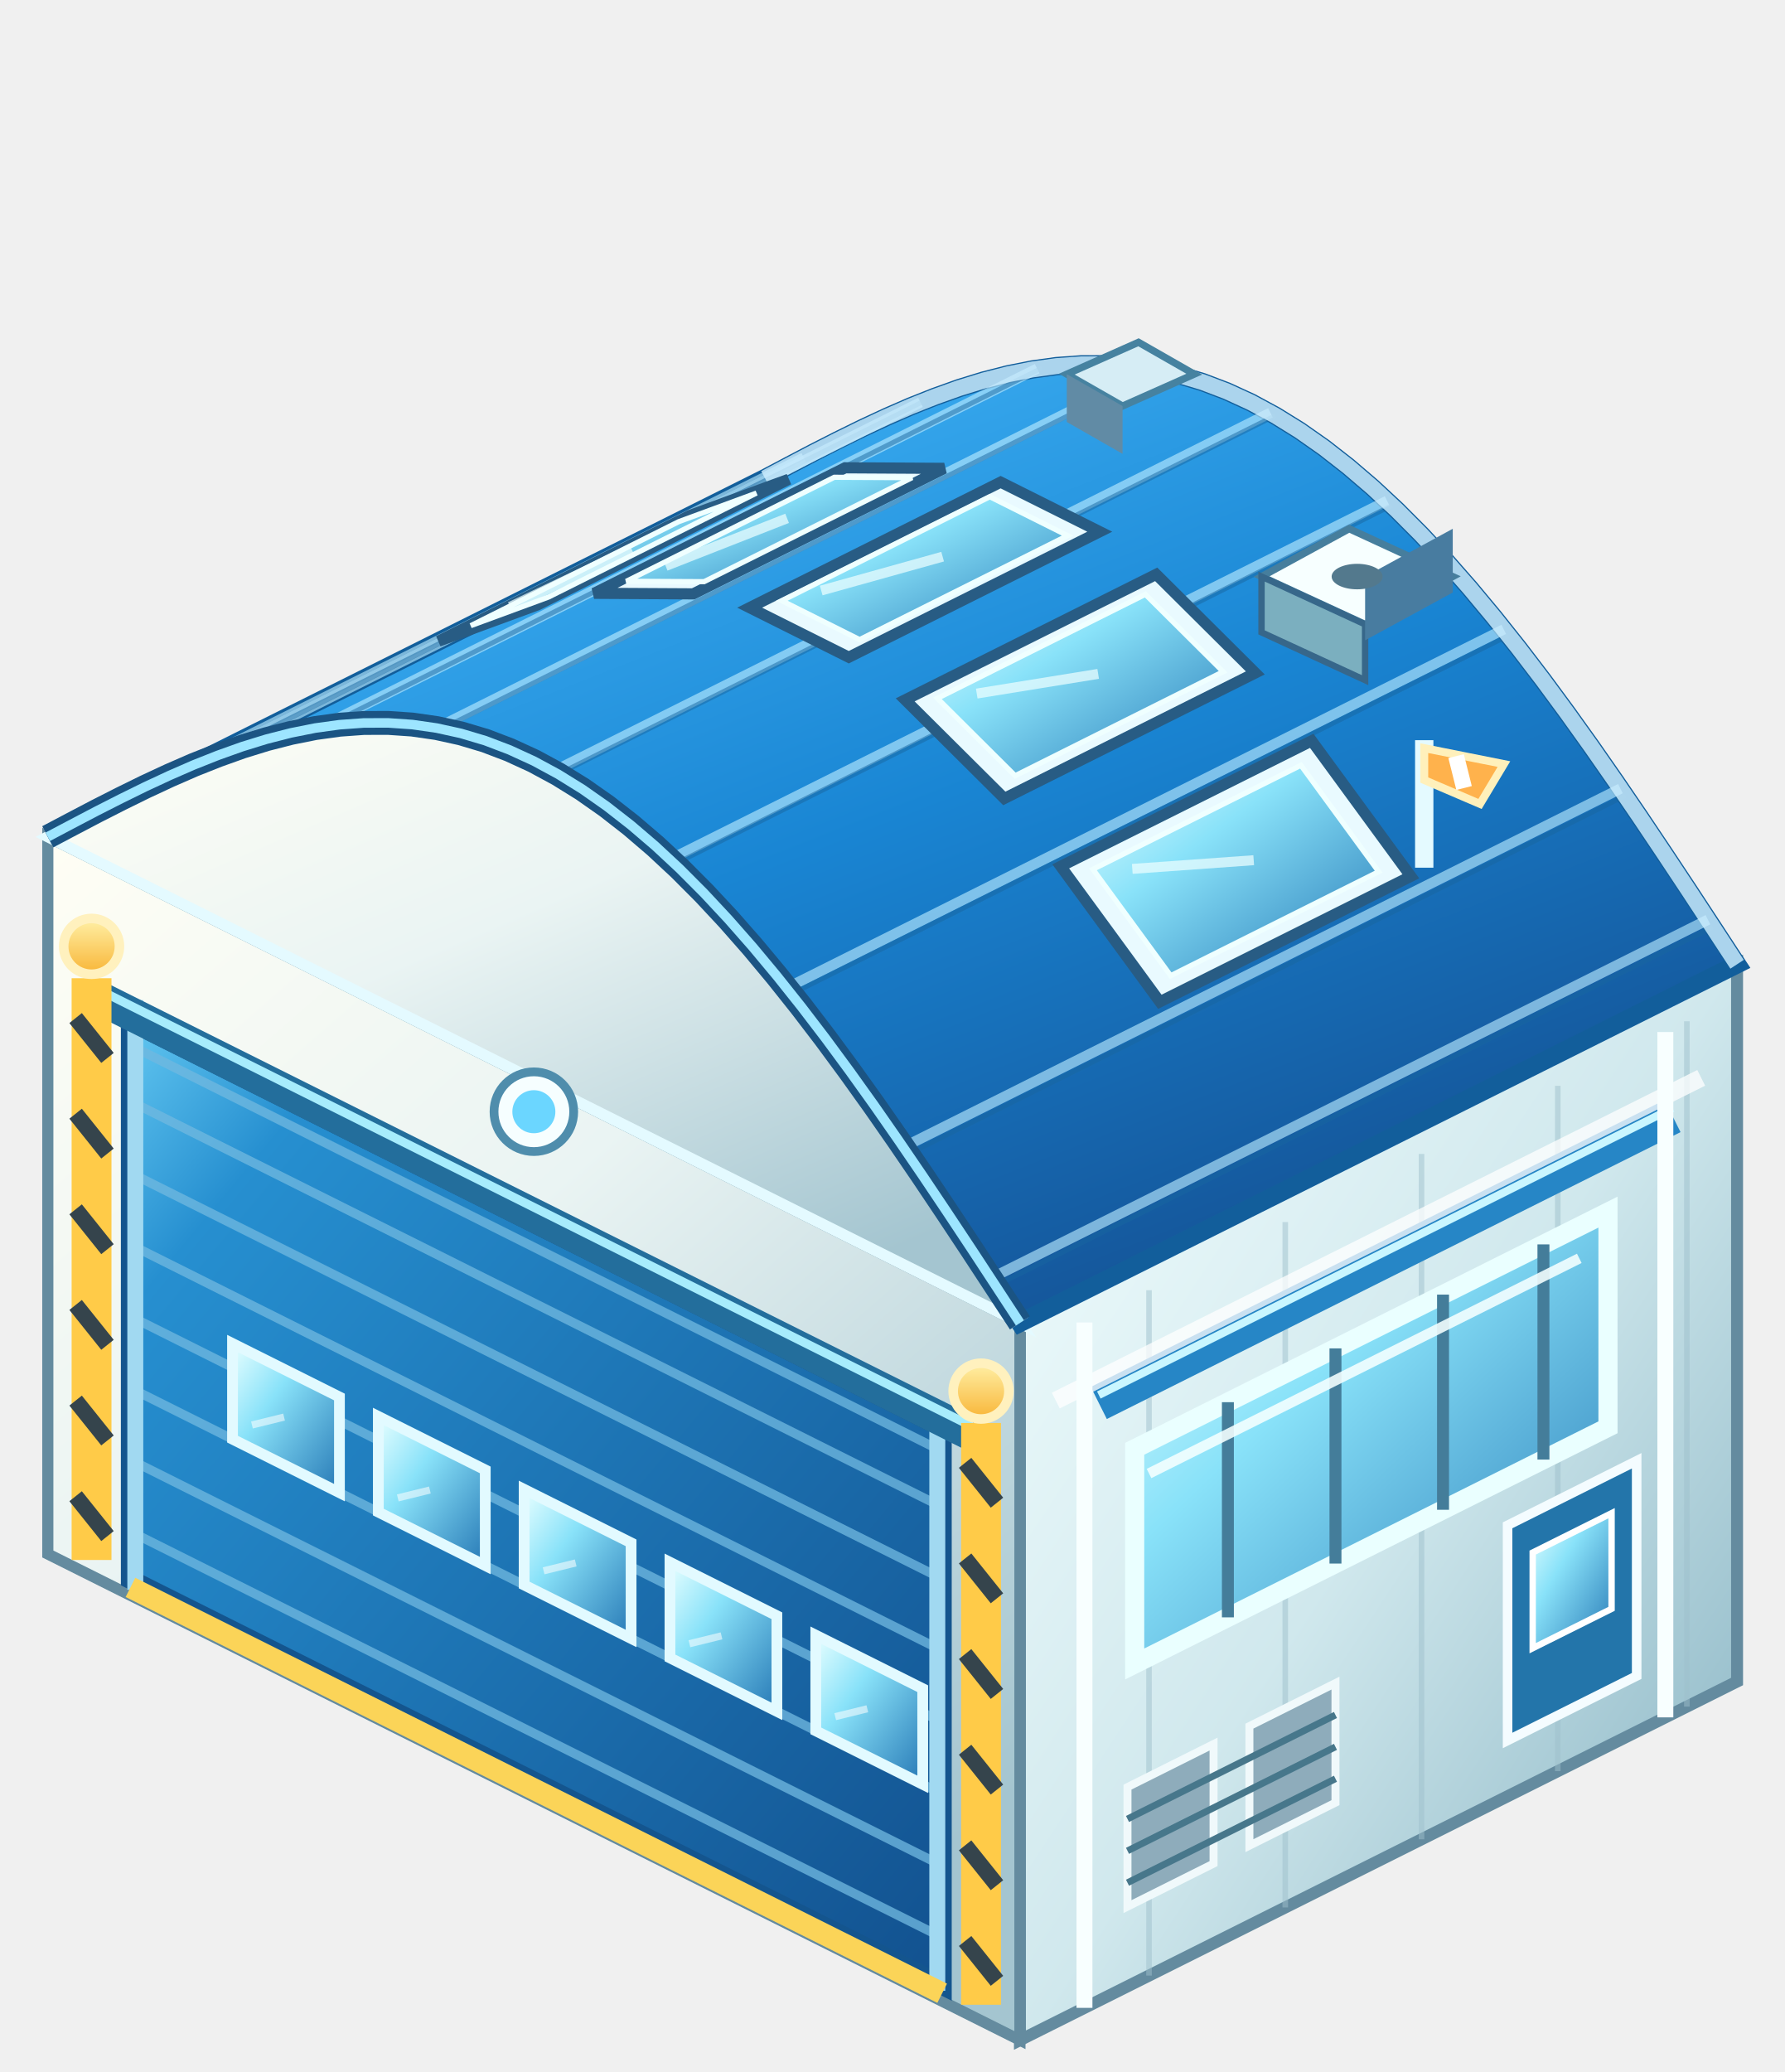
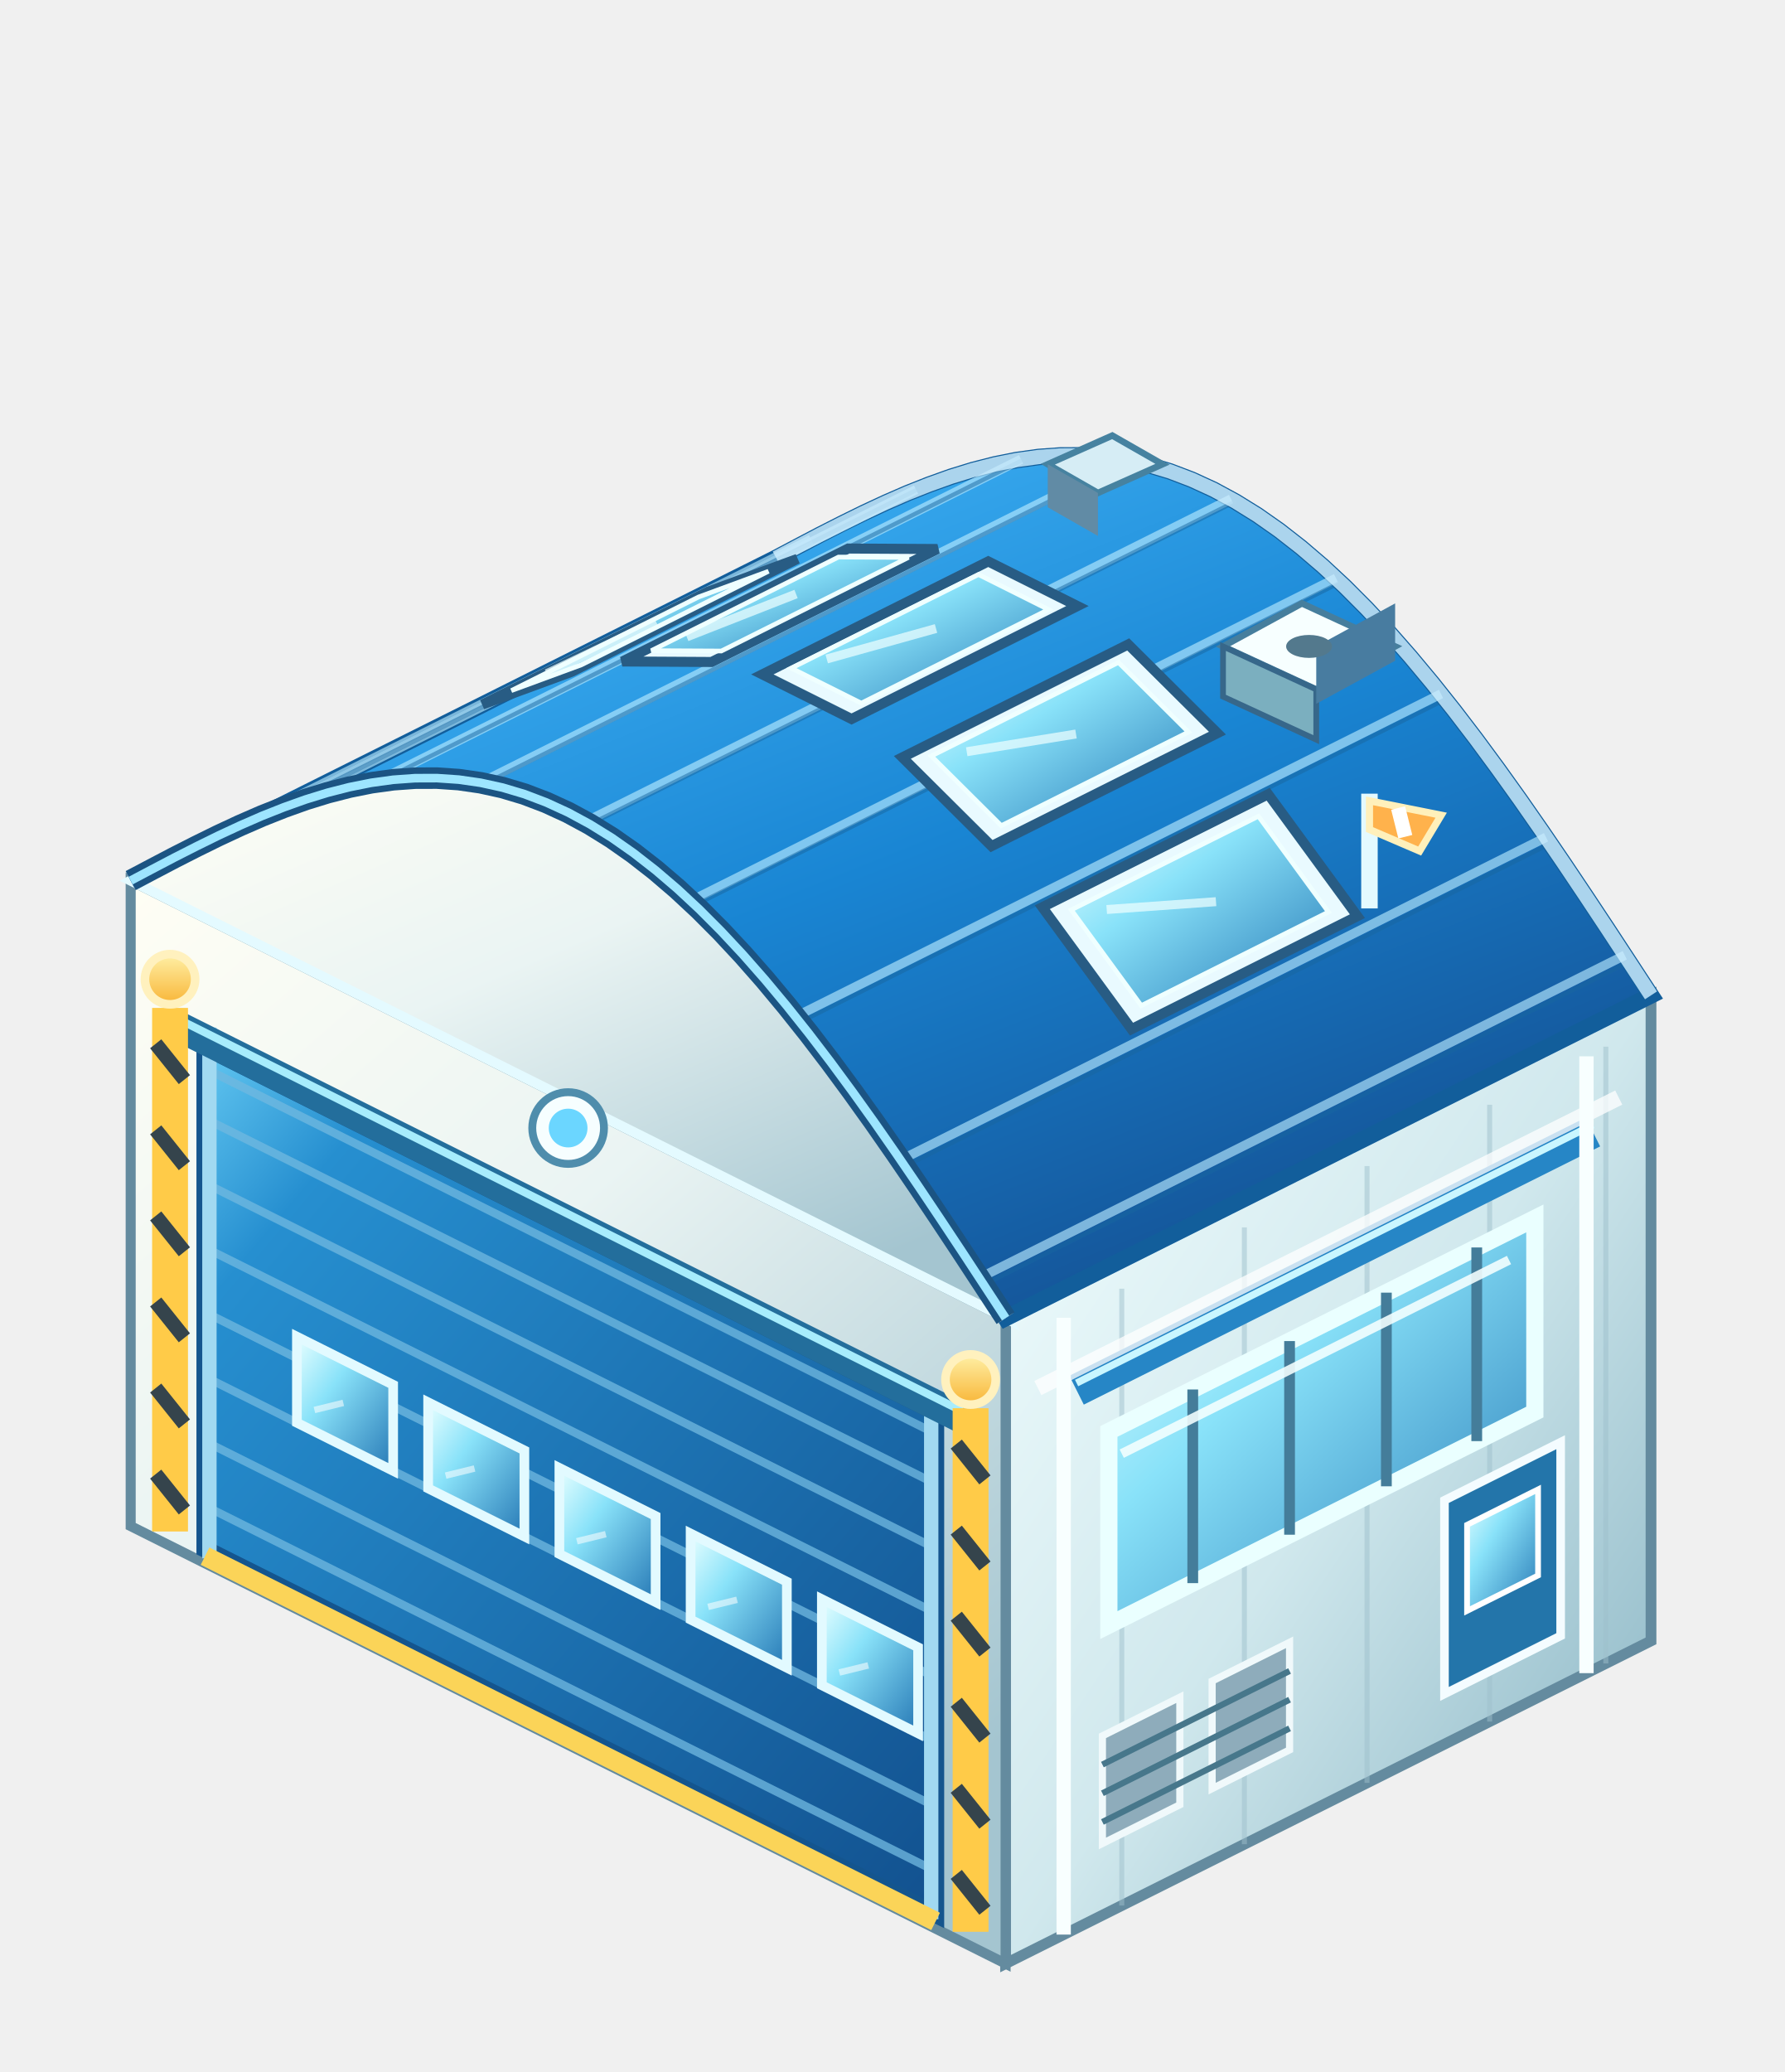
<svg xmlns="http://www.w3.org/2000/svg" width="224" height="260" viewBox="0 0 224 260">
-   <defs>
-     <linearGradient id="cream" x2=".7" y2="1">
-       <stop stop-color="#fffef4" />
-       <stop offset=".44" stop-color="#eaf4f3" />
-       <stop offset="1" stop-color="#a4c5d0" />
-     </linearGradient>
-     <linearGradient id="side" x2="1" y2="1">
-       <stop stop-color="#f4ffff" />
-       <stop offset=".50" stop-color="#d0e8ed" />
-       <stop offset="1" stop-color="#82afbf" />
-     </linearGradient>
-     <linearGradient id="roof" x1="0" y1="0" x2=".7" y2="1">
-       <stop stop-color="#94e5ff" />
-       <stop offset=".19" stop-color="#3caef2" />
-       <stop offset=".55" stop-color="#1985d3" />
-       <stop offset="1" stop-color="#145093" />
-     </linearGradient>
-     <linearGradient id="door" x2="1" y2="1">
-       <stop stop-color="#62c7f1" />
-       <stop offset=".15" stop-color="#268fd0" />
-       <stop offset="1" stop-color="#12518f" />
-     </linearGradient>
-     <linearGradient id="glass" x2="1" y2="1">
-       <stop stop-color="#e8ffff" />
-       <stop offset=".37" stop-color="#89e2f9" />
-       <stop offset="1" stop-color="#2678b5" />
-     </linearGradient>
-     <linearGradient id="gold" x2="0" y2="1">
-       <stop stop-color="#fff0a6" />
-       <stop offset="1" stop-color="#f8b537" />
-     </linearGradient>
-   </defs>
-   <path d="M10.88,197.44 L123.12,253.56 L211.90,207.95 L102.10,153.05 Z" fill="#153f4c" opacity=".11" />
-   <polygon points="128.00,256.00 218.00,211.00 218.00,121.00 128.00,166.00" fill="url(#side)" stroke="#648b9f" stroke-width="1.5" />
-   <polygon points="6.00,195.00 128.00,256.00 128.00,166.00 6.00,105.00" fill="url(#cream)" stroke="#648b9f" stroke-width="1.4" />
-   <path d="M144.20,247.90 L144.20,161.90" stroke="#9ebfcc" stroke-width=".7" opacity=".5" />
-   <path d="M161.30,239.35 L161.30,153.35" stroke="#9ebfcc" stroke-width=".7" opacity=".5" />
-   <path d="M178.40,230.80 L178.40,144.80" stroke="#9ebfcc" stroke-width=".7" opacity=".5" />
-   <path d="M195.50,222.25 L195.50,136.25" stroke="#9ebfcc" stroke-width=".7" opacity=".5" />
-   <path d="M211.70,214.15 L211.70,128.15" stroke="#9ebfcc" stroke-width=".7" opacity=".5" />
-   <polygon points="142.40,181.80 201.80,152.10 201.80,179.10 142.40,208.80" fill="url(#glass)" stroke="#eaffff" stroke-width="2.4" />
-   <path d="M154.10,175.95 L154.10,202.95" stroke="#447d9a" stroke-width="1.5" />
-   <path d="M167.60,169.20 L167.60,196.20" stroke="#447d9a" stroke-width="1.5" />
-   <path d="M181.10,162.45 L181.10,189.45" stroke="#447d9a" stroke-width="1.5" />
-   <path d="M193.70,156.15 L193.70,183.15" stroke="#447d9a" stroke-width="1.5" />
-   <path d="M144.20,184.90 L198.20,157.90" stroke="#f5ffff" stroke-width="1.3" opacity=".88" />
-   <path d="M137.90,176.05 L209.90,140.05" stroke="#2686c6" stroke-width="4.5" />
-   <path d="M137.90,175.05 L209.90,139.05" stroke="#c9f6ff" stroke-width="1" />
-   <polygon points="189.20,218.40 205.40,210.30 205.40,183.30 189.20,191.40" fill="#2375aa" stroke="#f4fcff" stroke-width="1.2" />
-   <polygon points="192.35,206.82 202.25,201.88 202.25,189.88 192.35,194.82" fill="url(#glass)" stroke="#fff" stroke-width=".8" />
-   <path d="M132.50,175.75 L213.50,135.25" stroke="#ffffff" opacity=".75" stroke-width="2.2" />
-   <path d="M136.10,251.95 L136.10,165.95" stroke="#f8ffff" stroke-width="2" />
-   <path d="M209.00,215.50 L209.00,129.50" stroke="#f8ffff" stroke-width="2" />
-   <polygon points="141.50,239.25 152.30,233.85 152.30,218.85 141.50,224.25" fill="#8eacbb" stroke="#f0f9fb" stroke-width="1" />
-   <polygon points="156.80,231.60 167.60,226.20 167.60,211.20 156.80,216.60" fill="#8eacbb" stroke="#f0f9fb" stroke-width="1" />
-   <path d="M141.50,236.25 L167.60,223.20" stroke="#47778b" stroke-width=".85" />
-   <path d="M141.50,232.25 L167.60,219.20" stroke="#47778b" stroke-width=".85" />
-   <path d="M141.50,228.25 L167.60,215.20" stroke="#47778b" stroke-width=".85" />
-   <path d="M16.37,198.19 L118.24,249.12 L118.24,179.12 L16.37,128.19 Z" fill="url(#door)" stroke="#14558e" stroke-width="2.4" />
-   <path d="M16.98,192.49 L117.63,242.81" stroke="#70b8df" stroke-width="1.15" opacity=".76" />
-   <path d="M16.98,183.49 L117.63,233.81" stroke="#70b8df" stroke-width="1.15" opacity=".76" />
-   <path d="M16.98,174.49 L117.63,224.81" stroke="#70b8df" stroke-width="1.15" opacity=".76" />
-   <path d="M16.98,165.49 L117.63,215.81" stroke="#70b8df" stroke-width="1.15" opacity=".76" />
-   <path d="M16.98,156.49 L117.63,206.81" stroke="#70b8df" stroke-width="1.15" opacity=".76" />
-   <path d="M16.98,147.49 L117.63,197.81" stroke="#70b8df" stroke-width="1.15" opacity=".76" />
-   <path d="M16.98,138.49 L117.63,188.81" stroke="#70b8df" stroke-width="1.15" opacity=".76" />
-   <path d="M16.98,131.49 L117.63,181.81" stroke="#70b8df" stroke-width="1.15" opacity=".76" />
-   <polygon points="29.18,180.59 42.60,187.30 42.60,175.30 29.18,168.59" fill="url(#glass)" stroke="#e2faff" stroke-width="1.35" />
-   <path d="M31.62,178.81 L35.65,177.82" stroke="#ffffff" stroke-width=".9" opacity=".55" />
-   <polygon points="47.48,189.74 60.90,196.45 60.90,184.45 47.48,177.74" fill="url(#glass)" stroke="#e2faff" stroke-width="1.35" />
-   <path d="M49.92,187.96 L53.95,186.97" stroke="#ffffff" stroke-width=".9" opacity=".55" />
-   <polygon points="65.78,198.89 79.20,205.60 79.20,193.60 65.78,186.89" fill="url(#glass)" stroke="#e2faff" stroke-width="1.35" />
-   <path d="M68.22,197.11 L72.25,196.12" stroke="#ffffff" stroke-width=".9" opacity=".55" />
-   <polygon points="84.08,208.04 97.50,214.75 97.50,202.75 84.08,196.04" fill="url(#glass)" stroke="#e2faff" stroke-width="1.35" />
-   <path d="M86.52,206.26 L90.55,205.27" stroke="#ffffff" stroke-width=".9" opacity=".55" />
-   <polygon points="102.38,217.19 115.80,223.90 115.80,211.90 102.38,205.19" fill="url(#glass)" stroke="#e2faff" stroke-width="1.35" />
-   <path d="M104.82,215.41 L108.85,214.42" stroke="#ffffff" stroke-width=".9" opacity=".55" />
-   <path d="M16.98,199.49 L16.98,125.49" stroke="#a1d9f1" stroke-width="2" />
-   <path d="M117.63,249.81 L117.63,175.81" stroke="#a1d9f1" stroke-width="2" />
-   <path d="M16.37,199.19 L118.24,250.12" stroke="#fbd458" stroke-width="2.7" />
-   <path d="M12.10,125.05 L121.90,179.95" stroke="#236e9c" stroke-width="4.2" />
-   <path d="M12.10,124.05 L121.90,178.95" stroke="#a7ecfc" stroke-width="1.1" />
-   <path d="M6.00,105.00 L9.05,103.39 L12.10,101.79 L15.15,100.24 L18.20,98.74 L21.25,97.32 L24.30,95.99 L27.35,94.78 L30.40,93.69 L33.45,92.75 L36.50,91.97 L39.55,91.36 L42.60,90.94 L45.65,90.72 L48.70,90.71 L51.75,90.92 L54.80,91.36 L57.85,92.03 L60.90,92.94 L63.95,94.10 L67.00,95.50 L70.05,97.15 L73.10,99.04 L76.15,101.18 L79.20,103.56 L82.25,106.17 L85.30,109.01 L88.35,112.07 L91.40,115.34 L94.45,118.81 L97.50,122.47 L100.55,126.30 L103.60,130.29 L106.65,134.43 L109.70,138.69 L112.75,143.07 L115.80,147.54 L118.85,152.09 L121.90,156.69 L124.95,161.34 L128.00,166.00 Z" fill="url(#cream)" stroke="#e4faff" stroke-width="1.4" />
-   <path d="M6.00,105.00 L9.05,103.39 L12.10,101.79 L15.15,100.24 L18.20,98.74 L21.25,97.32 L24.30,95.99 L27.35,94.78 L30.40,93.69 L33.45,92.75 L36.50,91.97 L39.55,91.36 L42.60,90.94 L45.65,90.72 L48.70,90.71 L51.75,90.92 L54.80,91.36 L57.85,92.03 L60.90,92.94 L63.95,94.10 L67.00,95.50 L70.05,97.15 L73.10,99.04 L76.15,101.18 L79.20,103.56 L82.25,106.17 L85.30,109.01 L88.35,112.07 L91.40,115.34 L94.45,118.81 L97.50,122.47 L100.55,126.30 L103.60,130.29 L106.65,134.43 L109.70,138.69 L112.75,143.07 L115.80,147.54 L118.85,152.09 L121.90,156.69 L124.95,161.34 L128.00,166.00" fill="none" stroke="#ffffff" stroke-width="1.7" />
-   <path d="M6.00,105.00 L9.05,103.39 L12.10,101.79 L15.15,100.24 L18.20,98.74 L21.25,97.32 L24.30,95.99 L27.35,94.78 L30.40,93.69 L33.45,92.75 L36.50,91.97 L39.55,91.36 L42.60,90.94 L45.65,90.72 L48.70,90.71 L51.75,90.92 L54.80,91.36 L57.85,92.03 L60.90,92.94 L63.95,94.10 L67.00,95.50 L70.05,97.15 L73.10,99.04 L76.15,101.18 L79.20,103.56 L82.25,106.17 L85.30,109.01 L88.35,112.07 L91.40,115.34 L94.45,118.81 L97.50,122.47 L100.55,126.30 L103.60,130.29 L106.65,134.43 L109.70,138.69 L112.75,143.07 L115.80,147.54 L118.85,152.09 L121.90,156.69 L124.95,161.34 L128.00,166.00 L218.00,121.00 L214.95,116.34 L211.90,111.69 L208.85,107.09 L205.80,102.54 L202.75,98.07 L199.70,93.69 L196.65,89.43 L193.60,85.29 L190.55,81.30 L187.50,77.47 L184.45,73.81 L181.40,70.34 L178.35,67.07 L175.30,64.01 L172.25,61.17 L169.20,58.56 L166.15,56.18 L163.10,54.04 L160.05,52.15 L157.00,50.50 L153.95,49.10 L150.90,47.94 L147.85,47.03 L144.80,46.36 L141.75,45.92 L138.70,45.71 L135.65,45.72 L132.60,45.94 L129.55,46.36 L126.50,46.97 L123.45,47.75 L120.40,48.69 L117.35,49.78 L114.30,50.99 L111.25,52.32 L108.20,53.74 L105.15,55.24 L102.10,56.79 L99.05,58.39 L96.00,60.00 Z" fill="url(#roof)" stroke="#125e9b" stroke-width="2.3" />
-   <path d="M10.88,102.43 L100.88,57.43" stroke="#b9ebff" stroke-width="1.3" opacity=".63" />
-   <path d="M11.49,102.11 L101.49,57.11" stroke="#1766a0" stroke-width=".6" opacity=".5" />
-   <path d="M25.52,95.49 L115.52,50.49" stroke="#b9ebff" stroke-width="1.3" opacity=".63" />
-   <path d="M26.13,95.25 L116.13,50.25" stroke="#1766a0" stroke-width=".6" opacity=".5" />
-   <path d="M40.16,91.26 L130.16,46.26" stroke="#b9ebff" stroke-width="1.3" opacity=".63" />
-   <path d="M40.77,91.17 L130.77,46.17" stroke="#1766a0" stroke-width=".6" opacity=".5" />
-   <path d="M54.80,91.36 L144.80,46.36" stroke="#b9ebff" stroke-width="1.3" opacity=".63" />
-   <path d="M55.41,91.47 L145.41,46.47" stroke="#1766a0" stroke-width=".6" opacity=".5" />
-   <path d="M69.44,96.80 L159.44,51.80" stroke="#b9ebff" stroke-width="1.3" opacity=".63" />
-   <path d="M70.05,97.15 L160.05,52.15" stroke="#1766a0" stroke-width=".6" opacity=".5" />
-   <path d="M84.08,107.85 L174.08,62.85" stroke="#b9ebff" stroke-width="1.3" opacity=".63" />
-   <path d="M84.69,108.42 L174.69,63.42" stroke="#1766a0" stroke-width=".6" opacity=".5" />
-   <path d="M98.72,123.98 L188.72,78.98" stroke="#b9ebff" stroke-width="1.3" opacity=".63" />
-   <path d="M99.33,124.74 L189.33,79.74" stroke="#1766a0" stroke-width=".6" opacity=".5" />
-   <path d="M113.36,143.96 L203.36,98.96" stroke="#b9ebff" stroke-width="1.3" opacity=".63" />
-   <path d="M113.97,144.85 L203.97,99.85" stroke="#1766a0" stroke-width=".6" opacity=".5" />
-   <path d="M124.34,160.41 L214.34,115.41" stroke="#b9ebff" stroke-width="1.3" opacity=".63" />
-   <path d="M124.95,161.34 L214.95,116.34" stroke="#1766a0" stroke-width=".6" opacity=".5" />
-   <path d="M6.00,105.00 L9.05,103.39 L12.10,101.79 L15.15,100.24 L18.20,98.74 L21.25,97.32 L24.30,95.99 L27.35,94.78 L30.40,93.69 L33.45,92.75 L36.50,91.97 L39.55,91.36 L42.60,90.94 L45.65,90.72 L48.70,90.71 L51.75,90.92 L54.80,91.36 L57.85,92.03 L60.90,92.94 L63.95,94.10 L67.00,95.50 L70.05,97.15 L73.10,99.04 L76.15,101.18 L79.20,103.56 L82.25,106.17 L85.30,109.01 L88.35,112.07 L91.40,115.34 L94.45,118.81 L97.50,122.47 L100.55,126.30 L103.60,130.29 L106.65,134.43 L109.70,138.69 L112.75,143.07 L115.80,147.54 L118.85,152.09 L121.90,156.69 L124.95,161.34 L128.00,166.00" fill="none" stroke="#f5ffff" stroke-width="2.5" opacity=".8" />
-   <path d="M96.00,60.00 L99.05,58.39 L102.10,56.79 L105.15,55.24 L108.20,53.74 L111.25,52.32 L114.30,50.99 L117.35,49.78 L120.40,48.69 L123.45,47.75 L126.50,46.97 L129.55,46.36 L132.60,45.94 L135.65,45.72 L138.70,45.71 L141.75,45.92 L144.80,46.36 L147.85,47.03 L150.90,47.94 L153.95,49.10 L157.00,50.50 L160.05,52.15 L163.10,54.04 L166.15,56.18 L169.20,58.56 L172.25,61.17 L175.30,64.01 L178.35,67.07 L181.40,70.34 L184.45,73.81 L187.50,77.47 L190.55,81.30 L193.60,85.29 L196.65,89.43 L199.70,93.69 L202.75,98.07 L205.80,102.54 L208.85,107.09 L211.90,111.69 L214.95,116.34 L218.00,121.00" fill="none" stroke="#cdeeff" stroke-width="2" opacity=".82" />
-   <polygon points="55.04,80.45 67.48,75.89 98.98,60.14 86.54,64.70" fill="#e9faff" stroke="#285c84" stroke-width="1.4" />
-   <polygon points="59.08,78.51 68.84,74.92 94.94,61.87 85.18,65.46" fill="url(#glass)" stroke="#efffff" stroke-width=".65" />
-   <path d="M64.02,76.14 L79.26,68.90" stroke="#f0ffff" stroke-width="1.25" opacity=".7" />
-   <polygon points="74.56,74.45 87.00,74.52 118.50,58.77 106.06,58.70" fill="#e9faff" stroke="#285c84" stroke-width="1.4" />
-   <polygon points="78.60,72.94 88.36,72.99 114.46,59.94 104.70,59.89" fill="url(#glass)" stroke="#efffff" stroke-width=".65" />
-   <path d="M83.54,71.02 L98.78,65.04" stroke="#f0ffff" stroke-width="1.25" opacity=".7" />
-   <polygon points="94.08,76.25 106.52,82.47 138.02,66.72 125.58,60.50" fill="#e9faff" stroke="#285c84" stroke-width="1.4" />
-   <polygon points="98.12,75.38 107.88,80.26 133.98,67.21 124.22,62.33" fill="url(#glass)" stroke="#efffff" stroke-width=".65" />
-   <path d="M103.06,74.10 L118.30,69.85" stroke="#f0ffff" stroke-width="1.25" opacity=".7" />
-   <polygon points="113.60,87.82 126.04,100.19 157.54,84.44 145.10,72.07" fill="#e9faff" stroke="#285c84" stroke-width="1.4" />
-   <polygon points="117.64,87.63 127.40,97.34 153.50,84.29 143.74,74.58" fill="url(#glass)" stroke="#efffff" stroke-width=".65" />
-   <path d="M122.58,87.03 L137.82,84.56" stroke="#f0ffff" stroke-width="1.25" opacity=".7" />
-   <polygon points="133.12,108.71 145.56,125.71 177.06,109.96 164.62,92.96" fill="#e9faff" stroke="#285c84" stroke-width="1.4" />
-   <polygon points="137.16,109.08 146.92,122.43 173.02,109.38 163.26,96.03" fill="url(#glass)" stroke="#efffff" stroke-width=".65" />
-   <path d="M142.10,109.03 L157.34,107.94" stroke="#f0ffff" stroke-width="1.25" opacity=".7" />
-   <g>
-     <path d="M158.32,72.35 l11,-6 13,6 -11,6z" fill="#f7ffff" stroke="#467e9d" stroke-width=".9" />
-     <path d="M158.32,72.35 v7 l13,6 v-7z" fill="#7bafbf" stroke="#37678a" stroke-width=".8" />
-     <path d="M171.32,72.35 l11,-6 v8 l-11,6z" fill="#487ca0" />
-     <ellipse cx="170.32" cy="72.35" rx="3.2" ry="1.6" fill="#53798d" />
+   <g transform="translate(11 16) scale(0.90)">
+     <defs>
+       <linearGradient id="cream" x2=".7" y2="1">
+         <stop stop-color="#fffef4" />
+         <stop offset=".44" stop-color="#eaf4f3" />
+         <stop offset="1" stop-color="#a4c5d0" />
+       </linearGradient>
+       <linearGradient id="side" x2="1" y2="1">
+         <stop stop-color="#f4ffff" />
+         <stop offset=".50" stop-color="#d0e8ed" />
+         <stop offset="1" stop-color="#82afbf" />
+       </linearGradient>
+       <linearGradient id="roof" x1="0" y1="0" x2=".7" y2="1">
+         <stop stop-color="#94e5ff" />
+         <stop offset=".19" stop-color="#3caef2" />
+         <stop offset=".55" stop-color="#1985d3" />
+         <stop offset="1" stop-color="#145093" />
+       </linearGradient>
+       <linearGradient id="door" x2="1" y2="1">
+         <stop stop-color="#62c7f1" />
+         <stop offset=".15" stop-color="#268fd0" />
+         <stop offset="1" stop-color="#12518f" />
+       </linearGradient>
+       <linearGradient id="glass" x2="1" y2="1">
+         <stop stop-color="#e8ffff" />
+         <stop offset=".37" stop-color="#89e2f9" />
+         <stop offset="1" stop-color="#2678b5" />
+       </linearGradient>
+       <linearGradient id="gold" x2="0" y2="1">
+         <stop stop-color="#fff0a6" />
+         <stop offset="1" stop-color="#f8b537" />
+       </linearGradient>
+     </defs>
+     <path d="M10.88,197.44 L123.12,253.56 L211.90,207.95 L102.10,153.05 Z" fill="#153f4c" opacity=".11" />
+     <polygon points="128.00,256.00 218.00,211.00 218.00,121.00 128.00,166.00" fill="url(#side)" stroke="#648b9f" stroke-width="1.5" />
+     <polygon points="6.00,195.00 128.00,256.00 128.00,166.00 6.00,105.00" fill="url(#cream)" stroke="#648b9f" stroke-width="1.4" />
+     <path d="M144.20,247.90 L144.20,161.90" stroke="#9ebfcc" stroke-width=".7" opacity=".5" />
+     <path d="M161.30,239.35 L161.30,153.35" stroke="#9ebfcc" stroke-width=".7" opacity=".5" />
+     <path d="M178.40,230.80 L178.40,144.80" stroke="#9ebfcc" stroke-width=".7" opacity=".5" />
+     <path d="M195.50,222.25 L195.50,136.25" stroke="#9ebfcc" stroke-width=".7" opacity=".5" />
+     <path d="M211.70,214.15 L211.70,128.15" stroke="#9ebfcc" stroke-width=".7" opacity=".5" />
+     <polygon points="142.40,181.80 201.80,152.10 201.80,179.10 142.40,208.80" fill="url(#glass)" stroke="#eaffff" stroke-width="2.4" />
+     <path d="M154.10,175.95 L154.10,202.95" stroke="#447d9a" stroke-width="1.5" />
+     <path d="M167.60,169.20 L167.60,196.20" stroke="#447d9a" stroke-width="1.5" />
+     <path d="M181.10,162.45 L181.10,189.45" stroke="#447d9a" stroke-width="1.5" />
+     <path d="M193.70,156.15 L193.70,183.15" stroke="#447d9a" stroke-width="1.5" />
+     <path d="M144.20,184.90 L198.20,157.90" stroke="#f5ffff" stroke-width="1.3" opacity=".88" />
+     <path d="M137.90,176.05 L209.90,140.05" stroke="#2686c6" stroke-width="4.5" />
+     <path d="M137.90,175.05 L209.90,139.05" stroke="#c9f6ff" stroke-width="1" />
+     <polygon points="189.20,218.40 205.40,210.30 205.40,183.30 189.20,191.40" fill="#2375aa" stroke="#f4fcff" stroke-width="1.2" />
+     <polygon points="192.35,206.82 202.25,201.88 202.25,189.88 192.35,194.82" fill="url(#glass)" stroke="#fff" stroke-width=".8" />
+     <path d="M132.50,175.75 L213.50,135.25" stroke="#ffffff" opacity=".75" stroke-width="2.2" />
+     <path d="M136.10,251.95 L136.10,165.95" stroke="#f8ffff" stroke-width="2" />
+     <path d="M209.00,215.50 L209.00,129.50" stroke="#f8ffff" stroke-width="2" />
+     <polygon points="141.50,239.25 152.30,233.85 152.30,218.85 141.50,224.25" fill="#8eacbb" stroke="#f0f9fb" stroke-width="1" />
+     <polygon points="156.80,231.60 167.60,226.20 167.60,211.20 156.80,216.60" fill="#8eacbb" stroke="#f0f9fb" stroke-width="1" />
+     <path d="M141.50,236.25 L167.60,223.20" stroke="#47778b" stroke-width=".85" />
+     <path d="M141.50,232.25 L167.60,219.20" stroke="#47778b" stroke-width=".85" />
+     <path d="M141.50,228.25 L167.60,215.20" stroke="#47778b" stroke-width=".85" />
+     <path d="M16.37,198.19 L118.24,249.12 L118.24,179.12 L16.37,128.19 Z" fill="url(#door)" stroke="#14558e" stroke-width="2.4" />
+     <path d="M16.98,192.49 L117.63,242.81" stroke="#70b8df" stroke-width="1.15" opacity=".76" />
+     <path d="M16.98,183.49 L117.63,233.81" stroke="#70b8df" stroke-width="1.15" opacity=".76" />
+     <path d="M16.98,174.49 L117.63,224.81" stroke="#70b8df" stroke-width="1.15" opacity=".76" />
+     <path d="M16.98,165.49 L117.63,215.81" stroke="#70b8df" stroke-width="1.15" opacity=".76" />
+     <path d="M16.98,156.49 L117.63,206.81" stroke="#70b8df" stroke-width="1.15" opacity=".76" />
+     <path d="M16.98,147.49 L117.63,197.81" stroke="#70b8df" stroke-width="1.15" opacity=".76" />
+     <path d="M16.98,138.49 L117.63,188.81" stroke="#70b8df" stroke-width="1.15" opacity=".76" />
+     <path d="M16.98,131.49 L117.63,181.81" stroke="#70b8df" stroke-width="1.15" opacity=".76" />
+     <polygon points="29.18,180.59 42.60,187.30 42.60,175.30 29.18,168.59" fill="url(#glass)" stroke="#e2faff" stroke-width="1.35" />
+     <path d="M31.62,178.81 L35.65,177.82" stroke="#ffffff" stroke-width=".9" opacity=".55" />
+     <polygon points="47.48,189.74 60.90,196.45 60.90,184.45 47.48,177.74" fill="url(#glass)" stroke="#e2faff" stroke-width="1.35" />
+     <path d="M49.92,187.96 L53.95,186.97" stroke="#ffffff" stroke-width=".9" opacity=".55" />
+     <polygon points="65.78,198.89 79.20,205.60 79.20,193.60 65.78,186.89" fill="url(#glass)" stroke="#e2faff" stroke-width="1.35" />
+     <path d="M68.22,197.11 L72.25,196.12" stroke="#ffffff" stroke-width=".9" opacity=".55" />
+     <polygon points="84.08,208.04 97.50,214.75 97.50,202.75 84.08,196.04" fill="url(#glass)" stroke="#e2faff" stroke-width="1.35" />
+     <path d="M86.52,206.26 L90.55,205.27" stroke="#ffffff" stroke-width=".9" opacity=".55" />
+     <polygon points="102.38,217.19 115.80,223.90 115.80,211.90 102.38,205.19" fill="url(#glass)" stroke="#e2faff" stroke-width="1.35" />
+     <path d="M104.82,215.41 L108.85,214.42" stroke="#ffffff" stroke-width=".9" opacity=".55" />
+     <path d="M16.98,199.49 L16.98,125.49" stroke="#a1d9f1" stroke-width="2" />
+     <path d="M117.63,249.81 L117.63,175.81" stroke="#a1d9f1" stroke-width="2" />
+     <path d="M16.37,199.19 L118.24,250.12" stroke="#fbd458" stroke-width="2.7" />
+     <path d="M12.10,125.05 L121.90,179.95" stroke="#236e9c" stroke-width="4.2" />
+     <path d="M12.10,124.05 L121.90,178.95" stroke="#a7ecfc" stroke-width="1.1" />
+     <path d="M6.00,105.00 L9.05,103.39 L12.10,101.79 L15.15,100.24 L18.20,98.74 L21.25,97.32 L24.30,95.99 L27.35,94.78 L30.40,93.69 L33.45,92.75 L36.50,91.97 L39.55,91.36 L42.60,90.94 L45.65,90.72 L48.70,90.71 L51.75,90.92 L54.80,91.36 L57.85,92.03 L60.90,92.94 L63.95,94.10 L67.00,95.50 L70.05,97.15 L73.10,99.04 L76.15,101.18 L79.20,103.56 L82.25,106.17 L85.30,109.01 L88.35,112.07 L91.40,115.34 L94.45,118.81 L97.50,122.47 L100.55,126.30 L103.60,130.29 L106.65,134.43 L109.70,138.69 L112.75,143.07 L115.80,147.54 L118.85,152.09 L121.90,156.69 L124.95,161.34 L128.00,166.00 Z" fill="url(#cream)" stroke="#e4faff" stroke-width="1.4" />
+     <path d="M6.00,105.00 L9.05,103.39 L12.10,101.79 L15.15,100.24 L18.20,98.74 L21.25,97.32 L24.30,95.99 L27.35,94.78 L30.40,93.69 L33.45,92.75 L36.50,91.97 L39.55,91.36 L42.60,90.94 L45.65,90.72 L48.70,90.71 L51.75,90.92 L54.80,91.36 L57.85,92.03 L60.90,92.94 L63.95,94.10 L67.00,95.50 L70.05,97.15 L73.10,99.04 L76.15,101.18 L79.20,103.56 L82.25,106.17 L85.30,109.01 L88.35,112.07 L91.40,115.34 L94.45,118.81 L97.50,122.47 L100.55,126.30 L103.60,130.29 L106.65,134.43 L109.70,138.69 L112.75,143.07 L115.80,147.54 L118.85,152.09 L121.90,156.69 L124.95,161.34 L128.00,166.00" fill="none" stroke="#ffffff" stroke-width="1.7" />
+     <path d="M6.00,105.00 L9.05,103.39 L12.10,101.79 L15.15,100.24 L18.20,98.74 L21.25,97.32 L24.30,95.99 L27.35,94.78 L30.40,93.69 L33.45,92.75 L36.50,91.97 L39.55,91.36 L42.60,90.94 L45.65,90.72 L48.70,90.71 L51.75,90.92 L54.80,91.36 L57.85,92.03 L60.90,92.94 L63.95,94.10 L67.00,95.50 L70.05,97.15 L73.10,99.04 L76.15,101.18 L79.20,103.56 L82.25,106.17 L85.30,109.01 L88.35,112.07 L91.40,115.34 L94.45,118.81 L97.50,122.47 L100.55,126.30 L103.60,130.29 L106.65,134.43 L109.70,138.69 L112.75,143.07 L115.80,147.54 L118.85,152.09 L121.90,156.69 L124.95,161.34 L128.00,166.00 L218.00,121.00 L214.95,116.34 L211.90,111.69 L208.85,107.09 L205.80,102.54 L202.75,98.07 L199.70,93.69 L196.65,89.43 L193.60,85.29 L190.55,81.30 L187.50,77.47 L184.45,73.81 L181.40,70.34 L178.35,67.07 L175.30,64.01 L172.25,61.17 L169.20,58.56 L166.15,56.18 L163.10,54.04 L160.05,52.15 L157.00,50.50 L153.95,49.10 L150.90,47.94 L147.85,47.03 L144.80,46.36 L141.75,45.92 L138.70,45.71 L135.65,45.72 L132.60,45.94 L129.55,46.36 L126.50,46.97 L123.45,47.75 L120.40,48.69 L117.35,49.78 L114.30,50.99 L111.25,52.32 L108.20,53.74 L105.15,55.24 L102.10,56.79 L99.05,58.39 L96.00,60.00 Z" fill="url(#roof)" stroke="#125e9b" stroke-width="2.3" />
+     <path d="M10.88,102.43 L100.88,57.43" stroke="#b9ebff" stroke-width="1.3" opacity=".63" />
+     <path d="M11.49,102.11 L101.49,57.11" stroke="#1766a0" stroke-width=".6" opacity=".5" />
+     <path d="M25.52,95.49 L115.52,50.49" stroke="#b9ebff" stroke-width="1.3" opacity=".63" />
+     <path d="M26.13,95.25 L116.13,50.25" stroke="#1766a0" stroke-width=".6" opacity=".5" />
+     <path d="M40.16,91.26 L130.16,46.26" stroke="#b9ebff" stroke-width="1.3" opacity=".63" />
+     <path d="M40.77,91.17 L130.77,46.17" stroke="#1766a0" stroke-width=".6" opacity=".5" />
+     <path d="M54.80,91.36 L144.80,46.36" stroke="#b9ebff" stroke-width="1.3" opacity=".63" />
+     <path d="M55.41,91.47 L145.41,46.47" stroke="#1766a0" stroke-width=".6" opacity=".5" />
+     <path d="M69.44,96.80 L159.44,51.80" stroke="#b9ebff" stroke-width="1.3" opacity=".63" />
+     <path d="M70.05,97.15 L160.05,52.15" stroke="#1766a0" stroke-width=".6" opacity=".5" />
+     <path d="M84.08,107.85 L174.08,62.85" stroke="#b9ebff" stroke-width="1.3" opacity=".63" />
+     <path d="M84.69,108.42 L174.69,63.42" stroke="#1766a0" stroke-width=".6" opacity=".5" />
+     <path d="M98.72,123.98 L188.72,78.98" stroke="#b9ebff" stroke-width="1.3" opacity=".63" />
+     <path d="M99.33,124.74 L189.33,79.74" stroke="#1766a0" stroke-width=".6" opacity=".5" />
+     <path d="M113.36,143.96 L203.36,98.96" stroke="#b9ebff" stroke-width="1.3" opacity=".63" />
+     <path d="M113.97,144.85 L203.97,99.85" stroke="#1766a0" stroke-width=".6" opacity=".5" />
+     <path d="M124.34,160.41 L214.34,115.41" stroke="#b9ebff" stroke-width="1.3" opacity=".63" />
+     <path d="M124.95,161.34 L214.95,116.34" stroke="#1766a0" stroke-width=".6" opacity=".5" />
+     <path d="M6.00,105.00 L9.05,103.39 L12.10,101.79 L15.15,100.24 L18.20,98.74 L21.25,97.32 L24.30,95.99 L27.35,94.78 L30.40,93.69 L33.45,92.75 L36.50,91.97 L39.55,91.36 L42.60,90.94 L45.65,90.72 L48.70,90.71 L51.75,90.92 L54.80,91.36 L57.85,92.03 L60.90,92.94 L63.95,94.10 L67.00,95.50 L70.05,97.15 L73.10,99.04 L76.15,101.18 L79.20,103.56 L82.25,106.17 L85.30,109.01 L88.35,112.07 L91.40,115.34 L94.45,118.81 L97.50,122.47 L100.55,126.30 L103.60,130.29 L106.65,134.43 L109.70,138.69 L112.75,143.07 L115.80,147.54 L118.85,152.09 L121.90,156.69 L124.95,161.34 L128.00,166.00" fill="none" stroke="#f5ffff" stroke-width="2.5" opacity=".8" />
+     <path d="M96.00,60.00 L99.05,58.39 L102.10,56.79 L105.15,55.24 L108.20,53.74 L111.25,52.32 L114.30,50.99 L117.35,49.78 L120.40,48.69 L123.45,47.75 L126.50,46.97 L129.55,46.36 L132.60,45.94 L135.65,45.72 L138.70,45.71 L141.75,45.92 L144.80,46.36 L147.85,47.03 L150.90,47.94 L153.95,49.10 L157.00,50.50 L160.05,52.15 L163.10,54.04 L166.15,56.18 L169.20,58.56 L172.25,61.17 L175.30,64.01 L178.35,67.07 L181.40,70.34 L184.45,73.81 L187.50,77.47 L190.55,81.30 L193.60,85.29 L196.65,89.43 L199.70,93.69 L202.75,98.07 L205.80,102.54 L208.85,107.09 L211.90,111.69 L214.95,116.34 L218.00,121.00" fill="none" stroke="#cdeeff" stroke-width="2" opacity=".82" />
+     <polygon points="55.04,80.45 67.48,75.89 98.98,60.14 86.54,64.70" fill="#e9faff" stroke="#285c84" stroke-width="1.4" />
+     <polygon points="59.08,78.51 68.84,74.92 94.94,61.87 85.18,65.46" fill="url(#glass)" stroke="#efffff" stroke-width=".65" />
+     <path d="M64.02,76.14 L79.26,68.90" stroke="#f0ffff" stroke-width="1.25" opacity=".7" />
+     <polygon points="74.56,74.45 87.00,74.52 118.50,58.77 106.06,58.70" fill="#e9faff" stroke="#285c84" stroke-width="1.4" />
+     <polygon points="78.60,72.94 88.36,72.99 114.46,59.94 104.70,59.89" fill="url(#glass)" stroke="#efffff" stroke-width=".65" />
+     <path d="M83.54,71.02 L98.78,65.04" stroke="#f0ffff" stroke-width="1.25" opacity=".7" />
+     <polygon points="94.08,76.25 106.52,82.47 138.02,66.72 125.58,60.50" fill="#e9faff" stroke="#285c84" stroke-width="1.4" />
+     <polygon points="98.12,75.38 107.88,80.26 133.98,67.21 124.22,62.33" fill="url(#glass)" stroke="#efffff" stroke-width=".65" />
+     <path d="M103.06,74.10 L118.30,69.85" stroke="#f0ffff" stroke-width="1.25" opacity=".7" />
+     <polygon points="113.60,87.82 126.04,100.19 157.54,84.44 145.10,72.07" fill="#e9faff" stroke="#285c84" stroke-width="1.4" />
+     <polygon points="117.64,87.63 127.40,97.34 153.50,84.29 143.74,74.58" fill="url(#glass)" stroke="#efffff" stroke-width=".65" />
+     <path d="M122.58,87.03 L137.82,84.56" stroke="#f0ffff" stroke-width="1.25" opacity=".7" />
+     <polygon points="133.12,108.71 145.56,125.71 177.06,109.96 164.62,92.96" fill="#e9faff" stroke="#285c84" stroke-width="1.4" />
+     <polygon points="137.16,109.08 146.92,122.43 173.02,109.38 163.26,96.03" fill="url(#glass)" stroke="#efffff" stroke-width=".65" />
+     <path d="M142.10,109.03 L157.34,107.94" stroke="#f0ffff" stroke-width="1.25" opacity=".7" />
+     <g>
+       <path d="M158.32,72.35 l11,-6 13,6 -11,6z" fill="#f7ffff" stroke="#467e9d" stroke-width=".9" />
+       <path d="M158.32,72.35 v7 l13,6 v-7z" fill="#7bafbf" stroke="#37678a" stroke-width=".8" />
+       <path d="M171.32,72.35 l11,-6 v8 l-11,6z" fill="#487ca0" />
+       <ellipse cx="170.32" cy="72.35" rx="3.2" ry="1.6" fill="#53798d" />
+     </g>
+     <g>
+       <path d="M133.88,46.95 l9,-4 7,4 -9,4z" fill="#d6edf5" stroke="#4682a0" stroke-width=".9" />
+       <path d="M133.88,46.95 v6 l7,4 v-6z" fill="#618ba5" />
+     </g>
+     <path d="M178.74,108.88 v-16" stroke="#e4faff" stroke-width="2.3" />
+     <path d="M178.74,93.88 l10,2 -3,5 -7,-3z" fill="#ffb24c" stroke="#fff0bb" stroke-width="1" />
+     <path d="M182.74,94.88 l1,4" stroke="#fff" stroke-width="2" />
+     <path d="M6.00,105.00 L9.05,103.39 L12.10,101.79 L15.15,100.24 L18.20,98.74 L21.25,97.32 L24.30,95.99 L27.35,94.78 L30.40,93.69 L33.45,92.75 L36.50,91.97 L39.55,91.36 L42.60,90.94 L45.65,90.72 L48.70,90.71 L51.75,90.92 L54.80,91.36 L57.85,92.03 L60.90,92.94 L63.95,94.10 L67.00,95.50 L70.05,97.15 L73.10,99.04 L76.15,101.18 L79.20,103.56 L82.25,106.17 L85.30,109.01 L88.35,112.07 L91.40,115.34 L94.45,118.81 L97.50,122.47 L100.55,126.30 L103.60,130.29 L106.65,134.43 L109.70,138.69 L112.75,143.07 L115.80,147.54 L118.85,152.09 L121.90,156.69 L124.95,161.34 L128.00,166.00" fill="none" stroke="#1b5483" stroke-width="3.0" />
+     <path d="M6.00,105.00 L9.05,103.39 L12.10,101.79 L15.15,100.24 L18.20,98.74 L21.25,97.32 L24.30,95.99 L27.35,94.78 L30.40,93.69 L33.45,92.75 L36.50,91.97 L39.55,91.36 L42.60,90.94 L45.65,90.72 L48.70,90.71 L51.75,90.92 L54.80,91.36 L57.85,92.03 L60.90,92.94 L63.95,94.10 L67.00,95.50 L70.05,97.15 L73.10,99.04 L76.15,101.18 L79.20,103.56 L82.25,106.17 L85.30,109.01 L88.35,112.07 L91.40,115.34 L94.45,118.81 L97.50,122.47 L100.55,126.30 L103.60,130.29 L106.65,134.43 L109.70,138.69 L112.75,143.07 L115.80,147.54 L118.85,152.09 L121.90,156.69 L124.95,161.34 L128.00,166.00" fill="none" stroke="#9de5ff" stroke-width="1.2" />
+     <path d="M11.49,195.75 L11.49,122.75" stroke="#ffcb48" stroke-width="5" />
+     <path d="M9.49,187.75 l4,5" stroke="#35444c" stroke-width="2" />
+     <path d="M9.49,175.75 l4,5" stroke="#35444c" stroke-width="2" />
+     <path d="M9.49,163.75 l4,5" stroke="#35444c" stroke-width="2" />
+     <path d="M9.49,151.75 l4,5" stroke="#35444c" stroke-width="2" />
+     <path d="M9.49,139.75 l4,5" stroke="#35444c" stroke-width="2" />
+     <path d="M9.49,127.75 l4,5" stroke="#35444c" stroke-width="2" />
+     <circle cx="11.49" cy="118.75" r="3.5" fill="url(#gold)" stroke="#fff1be" stroke-width="1.2" />
+     <path d="M123.12,251.56 L123.12,178.56" stroke="#ffcb48" stroke-width="5" />
+     <path d="M121.12,243.56 l4,5" stroke="#35444c" stroke-width="2" />
+     <path d="M121.12,231.56 l4,5" stroke="#35444c" stroke-width="2" />
+     <path d="M121.12,219.56 l4,5" stroke="#35444c" stroke-width="2" />
+     <path d="M121.12,207.56 l4,5" stroke="#35444c" stroke-width="2" />
+     <path d="M121.12,195.56 l4,5" stroke="#35444c" stroke-width="2" />
+     <path d="M121.12,183.56 l4,5" stroke="#35444c" stroke-width="2" />
+     <circle cx="123.12" cy="174.56" r="3.5" fill="url(#gold)" stroke="#fff1be" stroke-width="1.2" />
+     <circle cx="67.00" cy="139.50" r="5" fill="#f6feff" stroke="#4f8dac" stroke-width="1.1" />
+     <circle cx="67.00" cy="139.50" r="2.7" fill="#6bd6ff" />
  </g>
-   <g>
-     <path d="M133.88,46.95 l9,-4 7,4 -9,4z" fill="#d6edf5" stroke="#4682a0" stroke-width=".9" />
-     <path d="M133.88,46.95 v6 l7,4 v-6z" fill="#618ba5" />
-   </g>
-   <path d="M178.74,108.88 v-16" stroke="#e4faff" stroke-width="2.3" />
-   <path d="M178.74,93.88 l10,2 -3,5 -7,-3z" fill="#ffb24c" stroke="#fff0bb" stroke-width="1" />
-   <path d="M182.74,94.88 l1,4" stroke="#fff" stroke-width="2" />
-   <path d="M6.00,105.00 L9.05,103.39 L12.10,101.79 L15.15,100.24 L18.20,98.74 L21.25,97.32 L24.30,95.99 L27.35,94.78 L30.40,93.69 L33.45,92.75 L36.50,91.97 L39.55,91.36 L42.60,90.94 L45.65,90.72 L48.70,90.71 L51.75,90.92 L54.80,91.36 L57.85,92.03 L60.90,92.94 L63.95,94.10 L67.00,95.50 L70.05,97.15 L73.10,99.04 L76.15,101.18 L79.20,103.56 L82.25,106.17 L85.30,109.01 L88.35,112.07 L91.40,115.34 L94.45,118.81 L97.50,122.47 L100.55,126.30 L103.60,130.29 L106.65,134.43 L109.70,138.69 L112.75,143.07 L115.80,147.54 L118.85,152.09 L121.90,156.69 L124.95,161.34 L128.00,166.00" fill="none" stroke="#1b5483" stroke-width="3.0" />
-   <path d="M6.00,105.00 L9.05,103.39 L12.10,101.79 L15.15,100.24 L18.20,98.74 L21.25,97.32 L24.30,95.99 L27.35,94.78 L30.40,93.69 L33.45,92.75 L36.50,91.97 L39.55,91.36 L42.60,90.94 L45.65,90.72 L48.70,90.71 L51.75,90.92 L54.80,91.36 L57.85,92.03 L60.90,92.94 L63.95,94.10 L67.00,95.50 L70.05,97.15 L73.10,99.04 L76.15,101.18 L79.20,103.56 L82.25,106.17 L85.30,109.01 L88.35,112.07 L91.40,115.34 L94.45,118.81 L97.50,122.47 L100.55,126.30 L103.60,130.29 L106.65,134.43 L109.70,138.69 L112.75,143.07 L115.80,147.54 L118.85,152.09 L121.90,156.69 L124.95,161.34 L128.00,166.00" fill="none" stroke="#9de5ff" stroke-width="1.2" />
-   <path d="M11.49,195.75 L11.49,122.75" stroke="#ffcb48" stroke-width="5" />
-   <path d="M9.49,187.75 l4,5" stroke="#35444c" stroke-width="2" />
-   <path d="M9.49,175.75 l4,5" stroke="#35444c" stroke-width="2" />
-   <path d="M9.49,163.75 l4,5" stroke="#35444c" stroke-width="2" />
-   <path d="M9.49,151.75 l4,5" stroke="#35444c" stroke-width="2" />
-   <path d="M9.49,139.75 l4,5" stroke="#35444c" stroke-width="2" />
-   <path d="M9.49,127.75 l4,5" stroke="#35444c" stroke-width="2" />
-   <circle cx="11.49" cy="118.75" r="3.5" fill="url(#gold)" stroke="#fff1be" stroke-width="1.2" />
-   <path d="M123.12,251.56 L123.12,178.56" stroke="#ffcb48" stroke-width="5" />
-   <path d="M121.12,243.56 l4,5" stroke="#35444c" stroke-width="2" />
-   <path d="M121.12,231.56 l4,5" stroke="#35444c" stroke-width="2" />
-   <path d="M121.12,219.56 l4,5" stroke="#35444c" stroke-width="2" />
-   <path d="M121.12,207.56 l4,5" stroke="#35444c" stroke-width="2" />
-   <path d="M121.12,195.56 l4,5" stroke="#35444c" stroke-width="2" />
-   <path d="M121.12,183.56 l4,5" stroke="#35444c" stroke-width="2" />
-   <circle cx="123.12" cy="174.56" r="3.5" fill="url(#gold)" stroke="#fff1be" stroke-width="1.2" />
-   <circle cx="67.00" cy="139.50" r="5" fill="#f6feff" stroke="#4f8dac" stroke-width="1.1" />
-   <circle cx="67.00" cy="139.50" r="2.7" fill="#6bd6ff" />
</svg>
